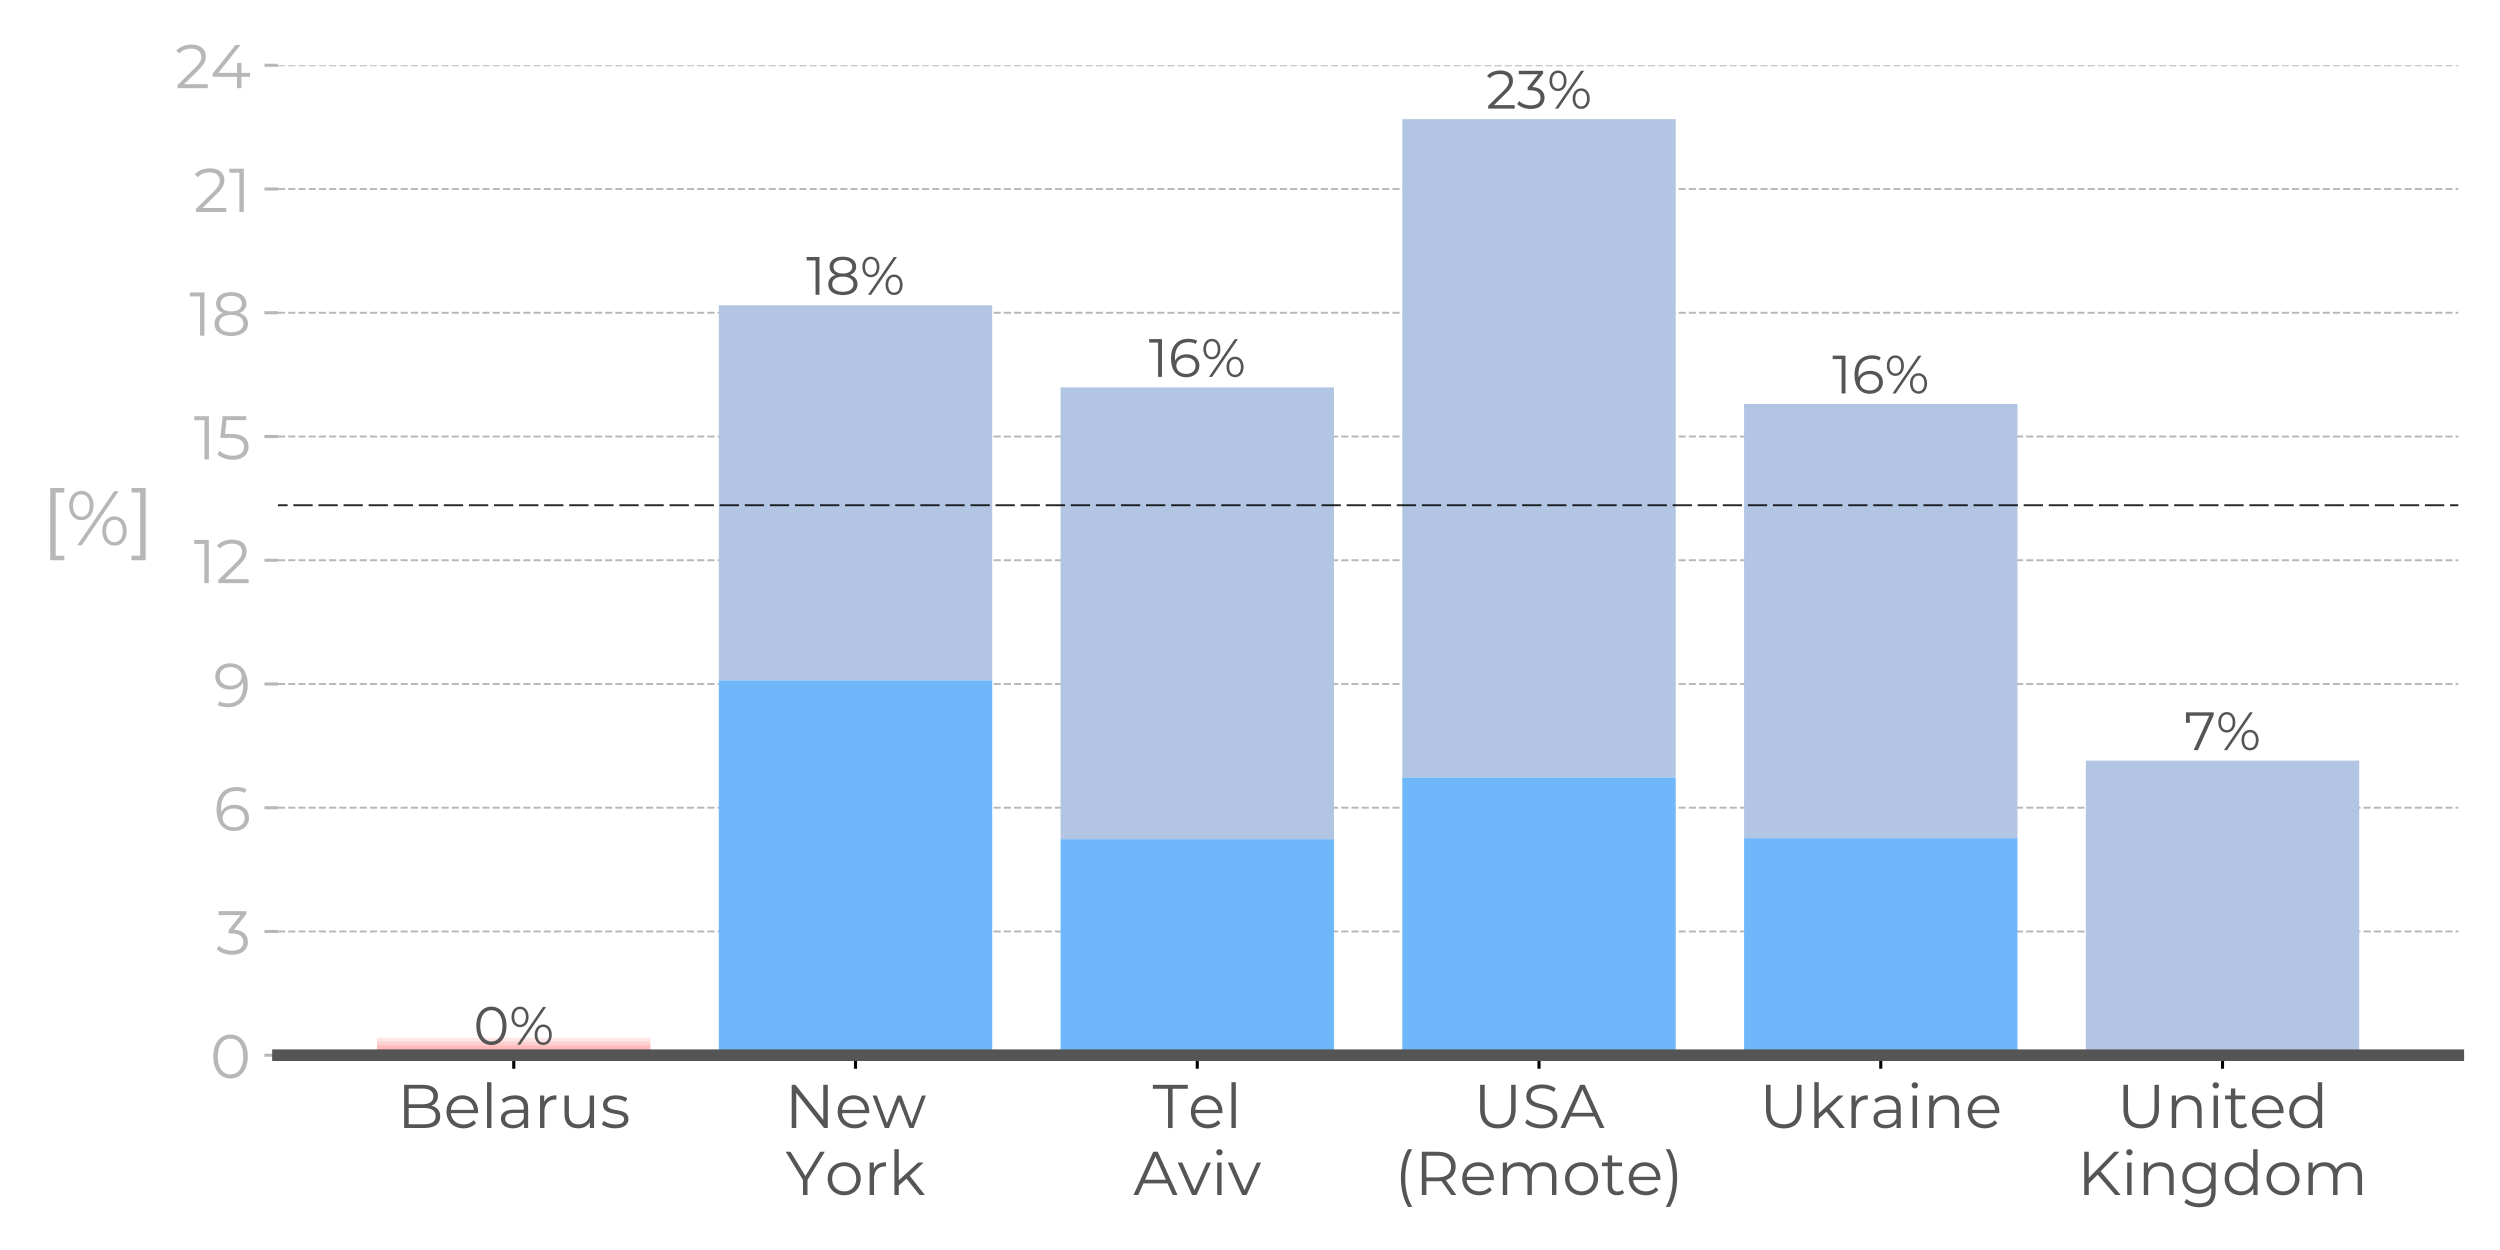
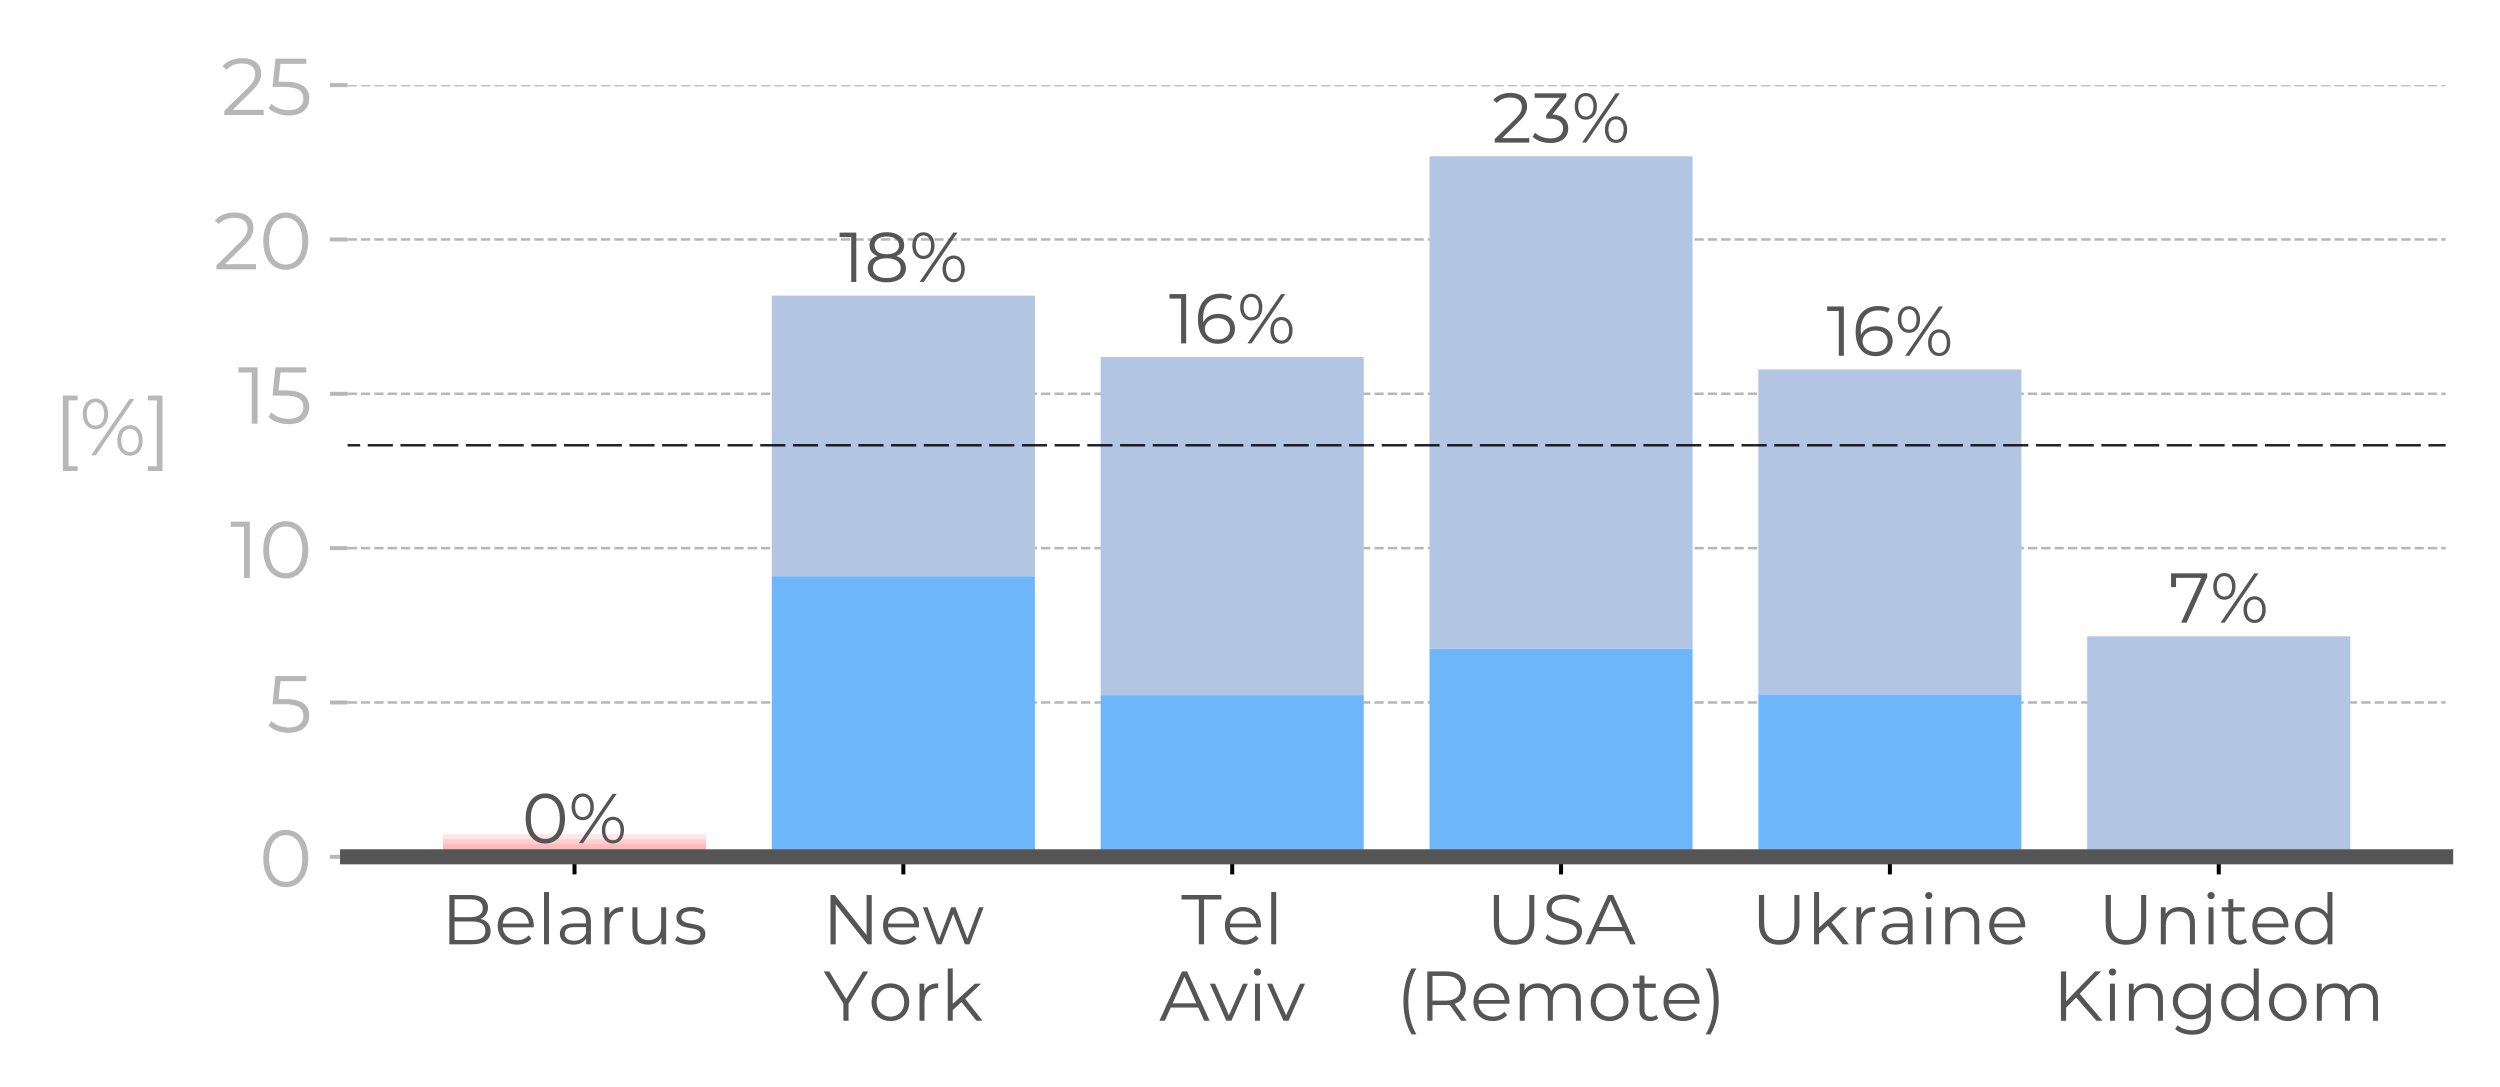
- <svg xmlns="http://www.w3.org/2000/svg" xmlns:xlink="http://www.w3.org/1999/xlink" width="648pt" height="324pt" viewBox="0 0 648 324" version="1.1">
+ <svg xmlns="http://www.w3.org/2000/svg" xmlns:xlink="http://www.w3.org/1999/xlink" width="496.8pt" height="216pt" viewBox="0 0 496.8 216" version="1.1">
  <defs>
    <style type="text/css">*{stroke-linejoin: round; stroke-linecap: butt}</style>
  </defs>
  <g id="figure_1">
    <g id="patch_1">
-       <path d="M 0 324  L 648 324  L 648 0  L 0 0  L 0 324  z " style="fill: none" />
+       <path d="M 0 216  L 496.8 216  L 496.8 0  L 0 0  L 0 216  z " style="fill: none" />
    </g>
    <g id="axes_1">
      <g id="patch_2">
-         <path d="M 72.045 273.512  L 637.2 273.512  L 637.2 16.92  L 72.045 16.92  L 72.045 273.512  z " style="fill: none" />
+         <path d="M 69.075 170.264  L 486 170.264  L 486 16.92  L 69.075 16.92  L 69.075 170.264  z " style="fill: none" />
      </g>
      <g id="matplotlib.axis_1">
        <g id="xtick_1">
          <g id="line2d_1">
            <defs>
-               <path id="m5e2064a563" d="M 0 0  L 0 3.5  " style="stroke: #000000; stroke-width: 0.8" />
+               <path id="md9dbccc694" d="M 0 0  L 0 3.5  " style="stroke: #000000; stroke-width: 0.8" />
            </defs>
            <g>
-               <use xlink:href="#m5e2064a563" x="133.167" y="273.512" style="stroke: #000000; stroke-width: 0.8" />
+               <use xlink:href="#md9dbccc694" x="114.166" y="170.264" style="stroke: #000000; stroke-width: 0.8" />
            </g>
          </g>
          <g id="text_1">
-             <g style="fill: #555555" transform="translate(102.9255 292.3845)scale(0.16 -0.16)">
+             <g style="fill: #555555" transform="translate(87.70454 187.6524)scale(0.14 -0.14)">
              <defs>
                <path id="Montserrat-Regular-42" d="M 3552 2310  C 3962 2477 4237 2816 4237 3328  C 4237 4058 3661 4480 2662 4480  L 730 4480  L 730 0  L 2790 0  C 3910 0 4474 435 4474 1197  C 4474 1805 4128 2182 3552 2310  z M 2630 4090  C 3347 4090 3763 3814 3763 3277  C 3763 2739 3347 2464 2630 2464  L 1203 2464  L 1203 4090  L 2630 4090  z M 2784 390  L 1203 390  L 1203 2074  L 2784 2074  C 3571 2074 4000 1818 4000 1235  C 4000 646 3571 390 2784 390  z " transform="scale(0.015625)" />
                <path id="Montserrat-Regular-65" d="M 3571 1683  C 3571 2694 2886 3392 1939 3392  C 992 3392 294 2682 294 1683  C 294 685 1011 -32 2061 -32  C 2592 -32 3059 160 3360 518  L 3104 813  C 2848 518 2483 371 2074 371  C 1338 371 800 838 749 1542  L 3565 1542  C 3565 1594 3571 1645 3571 1683  z M 1939 3002  C 2598 3002 3078 2541 3136 1882  L 749 1882  C 806 2541 1286 3002 1939 3002  z " transform="scale(0.015625)" />
                <path id="Montserrat-Regular-6c" d="M 634 0  L 1088 0  L 1088 4749  L 634 4749  L 634 0  z " transform="scale(0.015625)" />
                <path id="Montserrat-Regular-61" d="M 1811 3392  C 1280 3392 781 3226 442 2938  L 646 2598  C 922 2842 1331 2995 1766 2995  C 2394 2995 2720 2682 2720 2106  L 2720 1901  L 1651 1901  C 685 1901 352 1466 352 947  C 352 365 819 -32 1581 -32  C 2138 -32 2534 179 2739 525  L 2739 0  L 3174 0  L 3174 2086  C 3174 2957 2682 3392 1811 3392  z M 1651 326  C 1114 326 800 570 800 960  C 800 1306 1011 1562 1664 1562  L 2720 1562  L 2720 1011  C 2541 570 2163 326 1651 326  z " transform="scale(0.015625)" />
                <path id="Montserrat-Regular-72" d="M 1069 2707  L 1069 3366  L 634 3366  L 634 0  L 1088 0  L 1088 1715  C 1088 2509 1517 2957 2221 2957  C 2253 2957 2291 2950 2330 2950  L 2330 3392  C 1709 3392 1280 3155 1069 2707  z " transform="scale(0.015625)" />
                <path id="Montserrat-Regular-75" d="M 3213 3366  L 3213 1600  C 3213 832 2771 378 2067 378  C 1427 378 1056 742 1056 1459  L 1056 3366  L 602 3366  L 602 1414  C 602 448 1165 -32 2022 -32  C 2560 -32 2995 205 3232 614  L 3232 0  L 3667 0  L 3667 3366  L 3213 3366  z " transform="scale(0.015625)" />
                <path id="Montserrat-Regular-73" d="M 1536 -32  C 2413 -32 2925 346 2925 928  C 2925 2221 742 1536 742 2445  C 742 2765 1011 3002 1619 3002  C 1965 3002 2317 2918 2611 2714  L 2810 3078  C 2528 3270 2054 3392 1619 3392  C 762 3392 288 2982 288 2432  C 288 1101 2470 1792 2470 915  C 2470 582 2208 365 1568 365  C 1094 365 640 531 371 742  L 166 384  C 442 147 979 -32 1536 -32  z " transform="scale(0.015625)" />
              </defs>
              <use xlink:href="#Montserrat-Regular-42" />
              <use xlink:href="#Montserrat-Regular-65" x="75.4" />
              <use xlink:href="#Montserrat-Regular-6c" x="135.8" />
              <use xlink:href="#Montserrat-Regular-61" x="162.7" />
              <use xlink:href="#Montserrat-Regular-72" x="221.7" />
              <use xlink:href="#Montserrat-Regular-75" x="261.8" />
              <use xlink:href="#Montserrat-Regular-73" x="329.1" />
            </g>
          </g>
        </g>
        <g id="xtick_2">
          <g id="line2d_2">
            <g>
-               <use xlink:href="#m5e2064a563" x="221.749" y="273.512" style="stroke: #000000; stroke-width: 0.8" />
+               <use xlink:href="#md9dbccc694" x="179.514" y="170.264" style="stroke: #000000; stroke-width: 0.8" />
            </g>
          </g>
          <g id="text_2">
-             <g style="fill: #555555" transform="translate(203.3803 292.3845)scale(0.16 -0.16)">
+             <g style="fill: #555555" transform="translate(163.4417 187.6524)scale(0.14 -0.14)">
              <defs>
                <path id="Montserrat-Regular-4e" d="M 4006 4480  L 4006 845  L 1120 4480  L 730 4480  L 730 0  L 1203 0  L 1203 3635  L 4083 0  L 4474 0  L 4474 4480  L 4006 4480  z " transform="scale(0.015625)" />
                <path id="Montserrat-Regular-77" d="M 5158 3366  L 4090 506  L 3014 3366  L 2624 3366  L 1542 506  L 486 3366  L 51 3366  L 1318 0  L 1747 0  L 2810 2758  L 3872 0  L 4301 0  L 5574 3366  L 5158 3366  z " transform="scale(0.015625)" />
              </defs>
              <use xlink:href="#Montserrat-Regular-4e" />
              <use xlink:href="#Montserrat-Regular-65" x="81.3" />
              <use xlink:href="#Montserrat-Regular-77" x="141.7" />
            </g>
-             <g style="fill: #555555" transform="translate(203.6378 309.7365)scale(0.16 -0.16)">
+             <g style="fill: #555555" transform="translate(163.667 202.8354)scale(0.14 -0.14)">
              <defs>
                <path id="Montserrat-Regular-59" d="M 4058 4480  L 3584 4480  L 2048 1965  L 512 4480  L 6 4480  L 1798 1549  L 1798 0  L 2266 0  L 2266 1549  L 4058 4480  z " transform="scale(0.015625)" />
                <path id="Montserrat-Regular-6f" d="M 2010 -32  C 2995 -32 3718 685 3718 1683  C 3718 2682 2995 3392 2010 3392  C 1024 3392 294 2682 294 1683  C 294 685 1024 -32 2010 -32  z M 2010 371  C 1293 371 755 896 755 1683  C 755 2470 1293 2995 2010 2995  C 2726 2995 3258 2470 3258 1683  C 3258 896 2726 371 2010 371  z " transform="scale(0.015625)" />
                <path id="Montserrat-Regular-6b" d="M 3238 0  L 3795 0  L 2221 1990  L 3661 3366  L 3098 3366  L 1088 1530  L 1088 4749  L 634 4749  L 634 0  L 1088 0  L 1088 960  L 1882 1690  L 3238 0  z " transform="scale(0.015625)" />
              </defs>
              <use xlink:href="#Montserrat-Regular-59" />
              <use xlink:href="#Montserrat-Regular-6f" x="63.5" />
              <use xlink:href="#Montserrat-Regular-72" x="126.2" />
              <use xlink:href="#Montserrat-Regular-6b" x="166.3" />
            </g>
          </g>
        </g>
        <g id="xtick_3">
          <g id="line2d_3">
            <g>
-               <use xlink:href="#m5e2064a563" x="310.331" y="273.512" style="stroke: #000000; stroke-width: 0.8" />
+               <use xlink:href="#md9dbccc694" x="244.863" y="170.264" style="stroke: #000000; stroke-width: 0.8" />
            </g>
          </g>
          <g id="text_3">
-             <g style="fill: #555555" transform="translate(298.7539 292.3845)scale(0.16 -0.16)">
+             <g style="fill: #555555" transform="translate(234.7328 187.6524)scale(0.14 -0.14)">
              <defs>
                <path id="Montserrat-Regular-54" d="M 1600 0  L 2074 0  L 2074 4070  L 3648 4070  L 3648 4480  L 26 4480  L 26 4070  L 1600 4070  L 1600 0  z " transform="scale(0.015625)" />
              </defs>
              <use xlink:href="#Montserrat-Regular-54" />
              <use xlink:href="#Montserrat-Regular-65" x="57.4" />
              <use xlink:href="#Montserrat-Regular-6c" x="117.8" />
            </g>
-             <g style="fill: #555555" transform="translate(293.7701 309.7365)scale(0.16 -0.16)">
+             <g style="fill: #555555" transform="translate(230.372 202.8354)scale(0.14 -0.14)">
              <defs>
                <path id="Montserrat-Regular-41" d="M 4077 0  L 4576 0  L 2528 4480  L 2061 4480  L 13 0  L 506 0  L 1043 1197  L 3539 1197  L 4077 0  z M 1216 1581  L 2291 3987  L 3366 1581  L 1216 1581  z " transform="scale(0.015625)" />
                <path id="Montserrat-Regular-76" d="M 3014 3366  L 1741 499  L 480 3366  L 6 3366  L 1498 0  L 1965 0  L 3462 3366  L 3014 3366  z " transform="scale(0.015625)" />
                <path id="Montserrat-Regular-69" d="M 864 4102  C 1056 4102 1197 4250 1197 4435  C 1197 4608 1050 4749 864 4749  C 678 4749 531 4602 531 4429  C 531 4250 678 4102 864 4102  z M 634 0  L 1088 0  L 1088 3366  L 634 3366  L 634 0  z " transform="scale(0.015625)" />
              </defs>
              <use xlink:href="#Montserrat-Regular-41" />
              <use xlink:href="#Montserrat-Regular-76" x="71.7" />
              <use xlink:href="#Montserrat-Regular-69" x="125.9" />
              <use xlink:href="#Montserrat-Regular-76" x="152.8" />
            </g>
          </g>
        </g>
        <g id="xtick_4">
          <g id="line2d_4">
            <g>
-               <use xlink:href="#m5e2064a563" x="398.914" y="273.512" style="stroke: #000000; stroke-width: 0.8" />
+               <use xlink:href="#md9dbccc694" x="310.212" y="170.264" style="stroke: #000000; stroke-width: 0.8" />
            </g>
          </g>
          <g id="text_4">
-             <g style="fill: #555555" transform="translate(381.9211 292.3845)scale(0.16 -0.16)">
+             <g style="fill: #555555" transform="translate(295.3434 187.6524)scale(0.14 -0.14)">
              <defs>
                <path id="Montserrat-Regular-55" d="M 2534 -38  C 3680 -38 4371 627 4371 1914  L 4371 4480  L 3910 4480  L 3910 1933  C 3910 870 3411 384 2534 384  C 1664 384 1165 870 1165 1933  L 1165 4480  L 691 4480  L 691 1914  C 691 627 1389 -38 2534 -38  z " transform="scale(0.015625)" />
                <path id="Montserrat-Regular-53" d="M 1965 -38  C 3110 -38 3635 525 3635 1184  C 3635 2816 877 2074 877 3302  C 877 3750 1242 4115 2061 4115  C 2458 4115 2906 3994 3290 3744  L 3450 4122  C 3091 4371 2566 4518 2061 4518  C 922 4518 410 3949 410 3290  C 410 1632 3168 2387 3168 1158  C 3168 717 2803 365 1965 365  C 1376 365 806 595 486 909  L 301 544  C 634 198 1293 -38 1965 -38  z " transform="scale(0.015625)" />
              </defs>
              <use xlink:href="#Montserrat-Regular-55" />
              <use xlink:href="#Montserrat-Regular-53" x="79.2" />
              <use xlink:href="#Montserrat-Regular-41" x="140.7" />
            </g>
-             <g style="fill: #555555" transform="translate(361.4486 309.7365)scale(0.16 -0.16)">
+             <g style="fill: #555555" transform="translate(277.43 202.8354)scale(0.14 -0.14)">
              <defs>
                <path id="Montserrat-Regular-28" d="M 1408 -1242  L 1843 -1242  C 1338 -365 1114 614 1114 1754  C 1114 2893 1338 3872 1843 4749  L 1408 4749  C 934 3987 666 2931 666 1754  C 666 576 934 -467 1408 -1242  z " transform="scale(0.015625)" />
                <path id="Montserrat-Regular-52" d="M 4307 0  L 3213 1536  C 3866 1747 4237 2240 4237 2944  C 4237 3904 3546 4480 2406 4480  L 730 4480  L 730 0  L 1203 0  L 1203 1421  L 2406 1421  C 2534 1421 2650 1427 2765 1440  L 3789 0  L 4307 0  z M 2394 1824  L 1203 1824  L 1203 4070  L 2394 4070  C 3290 4070 3763 3661 3763 2944  C 3763 2240 3290 1824 2394 1824  z " transform="scale(0.015625)" />
                <path id="Montserrat-Regular-6d" d="M 4832 3392  C 4224 3392 3744 3117 3501 2682  C 3296 3155 2861 3392 2304 3392  C 1741 3392 1306 3155 1069 2752  L 1069 3366  L 634 3366  L 634 0  L 1088 0  L 1088 1766  C 1088 2534 1530 2982 2214 2982  C 2829 2982 3187 2618 3187 1907  L 3187 0  L 3642 0  L 3642 1766  C 3642 2534 4077 2982 4768 2982  C 5376 2982 5734 2618 5734 1907  L 5734 0  L 6189 0  L 6189 1952  C 6189 2918 5651 3392 4832 3392  z " transform="scale(0.015625)" />
                <path id="Montserrat-Regular-74" d="M 2246 531  C 2118 416 1933 358 1747 358  C 1370 358 1165 576 1165 973  L 1165 2982  L 2189 2982  L 2189 3366  L 1165 3366  L 1165 4102  L 710 4102  L 710 3366  L 109 3366  L 109 2982  L 710 2982  L 710 947  C 710 326 1062 -32 1696 -32  C 1958 -32 2227 45 2406 205  L 2246 531  z " transform="scale(0.015625)" />
                <path id="Montserrat-Regular-29" d="M 691 -1242  C 1171 -467 1440 576 1440 1754  C 1440 2931 1171 3987 691 4749  L 256 4749  C 768 3872 992 2893 992 1754  C 992 614 768 -365 256 -1242  L 691 -1242  z " transform="scale(0.015625)" />
              </defs>
              <use xlink:href="#Montserrat-Regular-28" />
              <use xlink:href="#Montserrat-Regular-52" x="32.9" />
              <use xlink:href="#Montserrat-Regular-65" x="105.2" />
              <use xlink:href="#Montserrat-Regular-6d" x="165.6" />
              <use xlink:href="#Montserrat-Regular-6f" x="271.7" />
              <use xlink:href="#Montserrat-Regular-74" x="334.4" />
              <use xlink:href="#Montserrat-Regular-65" x="375" />
              <use xlink:href="#Montserrat-Regular-29" x="435.4" />
            </g>
          </g>
        </g>
        <g id="xtick_5">
          <g id="line2d_5">
            <g>
-               <use xlink:href="#m5e2064a563" x="487.496" y="273.512" style="stroke: #000000; stroke-width: 0.8" />
+               <use xlink:href="#md9dbccc694" x="375.561" y="170.264" style="stroke: #000000; stroke-width: 0.8" />
            </g>
          </g>
          <g id="text_5">
-             <g style="fill: #555555" transform="translate(456.0234 292.3845)scale(0.16 -0.16)">
+             <g style="fill: #555555" transform="translate(348.0222 187.6524)scale(0.14 -0.14)">
              <defs>
                <path id="Montserrat-Regular-6e" d="M 2349 3392  C 1766 3392 1312 3155 1069 2746  L 1069 3366  L 634 3366  L 634 0  L 1088 0  L 1088 1766  C 1088 2534 1542 2982 2266 2982  C 2906 2982 3277 2618 3277 1907  L 3277 0  L 3731 0  L 3731 1952  C 3731 2918 3168 3392 2349 3392  z " transform="scale(0.015625)" />
              </defs>
              <use xlink:href="#Montserrat-Regular-55" />
              <use xlink:href="#Montserrat-Regular-6b" x="79.2" />
              <use xlink:href="#Montserrat-Regular-72" x="139.3" />
              <use xlink:href="#Montserrat-Regular-61" x="179.4" />
              <use xlink:href="#Montserrat-Regular-69" x="238.4" />
              <use xlink:href="#Montserrat-Regular-6e" x="265.3" />
              <use xlink:href="#Montserrat-Regular-65" x="333" />
            </g>
          </g>
        </g>
        <g id="xtick_6">
          <g id="line2d_6">
            <g>
-               <use xlink:href="#m5e2064a563" x="576.078" y="273.512" style="stroke: #000000; stroke-width: 0.8" />
+               <use xlink:href="#md9dbccc694" x="440.909" y="170.264" style="stroke: #000000; stroke-width: 0.8" />
            </g>
          </g>
          <g id="text_6">
-             <g style="fill: #555555" transform="translate(548.6695 292.3845)scale(0.16 -0.16)">
+             <g style="fill: #555555" transform="translate(416.9267 187.6524)scale(0.14 -0.14)">
              <defs>
                <path id="Montserrat-Regular-64" d="M 3251 4749  L 3251 2726  C 2970 3162 2509 3392 1971 3392  C 1011 3392 294 2701 294 1683  C 294 666 1011 -32 1971 -32  C 2528 -32 2995 211 3270 666  L 3270 0  L 3706 0  L 3706 4749  L 3251 4749  z M 2010 371  C 1293 371 755 896 755 1683  C 755 2470 1293 2995 2010 2995  C 2720 2995 3258 2470 3258 1683  C 3258 896 2720 371 2010 371  z " transform="scale(0.015625)" />
              </defs>
              <use xlink:href="#Montserrat-Regular-55" />
              <use xlink:href="#Montserrat-Regular-6e" x="79.2" />
              <use xlink:href="#Montserrat-Regular-69" x="146.9" />
              <use xlink:href="#Montserrat-Regular-74" x="173.8" />
              <use xlink:href="#Montserrat-Regular-65" x="214.4" />
              <use xlink:href="#Montserrat-Regular-64" x="274.8" />
            </g>
-             <g style="fill: #555555" transform="translate(538.407 309.7365)scale(0.16 -0.16)">
+             <g style="fill: #555555" transform="translate(407.947 202.8354)scale(0.14 -0.14)">
              <defs>
                <path id="Montserrat-Regular-4b" d="M 3949 0  L 4512 0  L 2438 2451  L 4378 4480  L 3834 4480  L 1203 1773  L 1203 4480  L 730 4480  L 730 0  L 1203 0  L 1203 1178  L 2118 2106  L 3949 0  z " transform="scale(0.015625)" />
                <path id="Montserrat-Regular-67" d="M 3315 3366  L 3315 2720  C 3034 3162 2547 3392 1984 3392  C 1024 3392 294 2733 294 1766  C 294 800 1024 128 1984 128  C 2534 128 3014 352 3296 781  L 3296 352  C 3296 -480 2906 -870 2054 -870  C 1536 -870 1050 -698 730 -410  L 499 -755  C 851 -1088 1453 -1274 2067 -1274  C 3181 -1274 3750 -749 3750 410  L 3750 3366  L 3315 3366  z M 2029 531  C 1286 531 755 1037 755 1766  C 755 2496 1286 2995 2029 2995  C 2771 2995 3309 2496 3309 1766  C 3309 1037 2771 531 2029 531  z " transform="scale(0.015625)" />
              </defs>
              <use xlink:href="#Montserrat-Regular-4b" />
              <use xlink:href="#Montserrat-Regular-69" x="71.1" />
              <use xlink:href="#Montserrat-Regular-6e" x="98" />
              <use xlink:href="#Montserrat-Regular-67" x="165.7" />
              <use xlink:href="#Montserrat-Regular-64" x="234.3" />
              <use xlink:href="#Montserrat-Regular-6f" x="302.1" />
              <use xlink:href="#Montserrat-Regular-6d" x="364.8" />
            </g>
          </g>
        </g>
      </g>
      <g id="matplotlib.axis_2">
        <g id="ytick_1">
          <g id="line2d_7">
-             <path d="M 72.045 273.512  L 637.2 273.512  " clip-path="url(#pfeb84c67f5)" style="fill: none; stroke-dasharray: 1.85,0.8; stroke-dashoffset: 0; stroke: #b7b7b7; stroke-width: 0.5" />
+             <path d="M 69.075 170.264  L 486 170.264  " clip-path="url(#p0704a22888)" style="fill: none; stroke-dasharray: 1.85,0.8; stroke-dashoffset: 0; stroke: #b7b7b7; stroke-width: 0.5" />
          </g>
          <g id="line2d_8">
            <defs>
-               <path id="m03d2b6bbf5" d="M 0 0  L -3.5 0  " style="stroke: #b7b7b7; stroke-width: 0.8" />
+               <path id="mdcf881e25a" d="M 0 0  L -3.5 0  " style="stroke: #b7b7b7; stroke-width: 0.8" />
            </defs>
            <g>
-               <use xlink:href="#m03d2b6bbf5" x="72.045" y="273.512" style="fill: #b7b7b7; stroke: #b7b7b7; stroke-width: 0.8" />
+               <use xlink:href="#mdcf881e25a" x="69.075" y="170.264" style="fill: #b7b7b7; stroke: #b7b7b7; stroke-width: 0.8" />
            </g>
          </g>
          <g id="text_7">
-             <g style="fill: #b7b7b7" transform="translate(54.4525 279.4482)scale(0.16 -0.16)">
+             <g style="fill: #b7b7b7" transform="translate(51.4825 176.2003)scale(0.16 -0.16)">
              <defs>
                <path id="Montserrat-Regular-30" d="M 2118 -38  C 3155 -38 3910 813 3910 2240  C 3910 3667 3155 4518 2118 4518  C 1082 4518 333 3667 333 2240  C 333 813 1082 -38 2118 -38  z M 2118 384  C 1338 384 800 1043 800 2240  C 800 3437 1338 4096 2118 4096  C 2899 4096 3437 3437 3437 2240  C 3437 1043 2899 384 2118 384  z " transform="scale(0.015625)" />
              </defs>
              <use xlink:href="#Montserrat-Regular-30" />
            </g>
          </g>
        </g>
        <g id="ytick_2">
          <g id="line2d_9">
-             <path d="M 72.045 241.438  L 637.2 241.438  " clip-path="url(#pfeb84c67f5)" style="fill: none; stroke-dasharray: 1.85,0.8; stroke-dashoffset: 0; stroke: #b7b7b7; stroke-width: 0.5" />
+             <path d="M 69.075 139.595  L 486 139.595  " clip-path="url(#p0704a22888)" style="fill: none; stroke-dasharray: 1.85,0.8; stroke-dashoffset: 0; stroke: #b7b7b7; stroke-width: 0.5" />
          </g>
          <g id="line2d_10">
            <g>
-               <use xlink:href="#m03d2b6bbf5" x="72.045" y="241.438" style="fill: #b7b7b7; stroke: #b7b7b7; stroke-width: 0.8" />
+               <use xlink:href="#mdcf881e25a" x="69.075" y="139.595" style="fill: #b7b7b7; stroke: #b7b7b7; stroke-width: 0.8" />
            </g>
          </g>
          <g id="text_8">
-             <g style="fill: #b7b7b7" transform="translate(56.02 247.3742)scale(0.16 -0.16)">
-               <defs>
-                 <path id="Montserrat-Regular-33" d="M 1856 2560  L 3123 4154  L 3123 4480  L 243 4480  L 243 4070  L 2534 4070  L 1293 2515  L 1293 2176  L 1613 2176  C 2445 2176 2822 1824 2822 1286  C 2822 730 2413 384 1670 384  C 1088 384 570 602 282 902  L 58 538  C 403 186 1024 -38 1670 -38  C 2752 -38 3296 538 3296 1286  C 3296 2003 2816 2509 1856 2560  z " transform="scale(0.015625)" />
-               </defs>
-               <use xlink:href="#Montserrat-Regular-33" />
+             <g style="fill: #b7b7b7" transform="translate(53.02 145.5315)scale(0.16 -0.16)">
+               <defs>
+                 <path id="Montserrat-Regular-35" d="M 1510 2643  L 934 2643  L 1088 4070  L 3136 4070  L 3136 4480  L 685 4480  L 454 2234  L 1408 2234  C 2547 2234 2906 1875 2906 1299  C 2906 755 2502 384 1741 384  C 1165 384 653 602 365 902  L 141 538  C 486 186 1101 -38 1747 -38  C 2842 -38 3373 557 3373 1318  C 3373 2112 2861 2643 1510 2643  z " transform="scale(0.015625)" />
+               </defs>
+               <use xlink:href="#Montserrat-Regular-35" />
            </g>
          </g>
        </g>
        <g id="ytick_3">
          <g id="line2d_11">
-             <path d="M 72.045 209.364  L 637.2 209.364  " clip-path="url(#pfeb84c67f5)" style="fill: none; stroke-dasharray: 1.85,0.8; stroke-dashoffset: 0; stroke: #b7b7b7; stroke-width: 0.5" />
+             <path d="M 69.075 108.926  L 486 108.926  " clip-path="url(#p0704a22888)" style="fill: none; stroke-dasharray: 1.85,0.8; stroke-dashoffset: 0; stroke: #b7b7b7; stroke-width: 0.5" />
          </g>
          <g id="line2d_12">
            <g>
-               <use xlink:href="#m03d2b6bbf5" x="72.045" y="209.364" style="fill: #b7b7b7; stroke: #b7b7b7; stroke-width: 0.8" />
+               <use xlink:href="#mdcf881e25a" x="69.075" y="108.926" style="fill: #b7b7b7; stroke: #b7b7b7; stroke-width: 0.8" />
            </g>
          </g>
          <g id="text_9">
-             <g style="fill: #b7b7b7" transform="translate(55.3 215.3003)scale(0.16 -0.16)">
-               <defs>
-                 <path id="Montserrat-Regular-36" d="M 2189 2682  C 1568 2682 1043 2406 819 1914  C 806 2048 800 2176 800 2278  C 800 3494 1421 4115 2387 4115  C 2720 4115 3027 4058 3258 3904  L 3443 4275  C 3162 4448 2784 4518 2381 4518  C 1165 4518 333 3725 333 2202  C 333 787 979 -38 2170 -38  C 3040 -38 3699 499 3699 1338  C 3699 2157 3078 2682 2189 2682  z M 2150 352  C 1376 352 966 819 966 1312  C 966 1869 1434 2291 2118 2291  C 2810 2291 3245 1914 3245 1325  C 3245 730 2797 352 2150 352  z " transform="scale(0.015625)" />
-               </defs>
-               <use xlink:href="#Montserrat-Regular-36" />
+             <g style="fill: #b7b7b7" transform="translate(45.7075 114.8627)scale(0.16 -0.16)">
+               <defs>
+                 <path id="Montserrat-Regular-31" d="M 58 4480  L 58 4070  L 1114 4070  L 1114 0  L 1574 0  L 1574 4480  L 58 4480  z " transform="scale(0.015625)" />
+               </defs>
+               <use xlink:href="#Montserrat-Regular-31" />
+               <use xlink:href="#Montserrat-Regular-30" x="36.1" />
            </g>
          </g>
        </g>
        <g id="ytick_4">
          <g id="line2d_13">
-             <path d="M 72.045 177.29  L 637.2 177.29  " clip-path="url(#pfeb84c67f5)" style="fill: none; stroke-dasharray: 1.85,0.8; stroke-dashoffset: 0; stroke: #b7b7b7; stroke-width: 0.5" />
+             <path d="M 69.075 78.258  L 486 78.258  " clip-path="url(#p0704a22888)" style="fill: none; stroke-dasharray: 1.85,0.8; stroke-dashoffset: 0; stroke: #b7b7b7; stroke-width: 0.5" />
          </g>
          <g id="line2d_14">
            <g>
-               <use xlink:href="#m03d2b6bbf5" x="72.045" y="177.29" style="fill: #b7b7b7; stroke: #b7b7b7; stroke-width: 0.8" />
+               <use xlink:href="#mdcf881e25a" x="69.075" y="78.258" style="fill: #b7b7b7; stroke: #b7b7b7; stroke-width: 0.8" />
            </g>
          </g>
          <g id="text_10">
-             <g style="fill: #b7b7b7" transform="translate(55.3 183.2262)scale(0.16 -0.16)">
-               <defs>
-                 <path id="Montserrat-Regular-39" d="M 1728 4518  C 858 4518 198 3981 198 3142  C 198 2323 819 1798 1709 1798  C 2330 1798 2854 2074 3078 2566  C 3091 2432 3098 2304 3098 2202  C 3098 986 2477 365 1510 365  C 1178 365 870 422 640 576  L 454 205  C 736 32 1114 -38 1517 -38  C 2733 -38 3565 755 3565 2278  C 3565 3693 2918 4518 1728 4518  z M 1779 2189  C 1088 2189 653 2566 653 3155  C 653 3750 1101 4128 1747 4128  C 2522 4128 2931 3661 2931 3168  C 2931 2611 2464 2189 1779 2189  z " transform="scale(0.015625)" />
-               </defs>
-               <use xlink:href="#Montserrat-Regular-39" />
+             <g style="fill: #b7b7b7" transform="translate(47.245 84.19385)scale(0.16 -0.16)">
+               <use xlink:href="#Montserrat-Regular-31" />
+               <use xlink:href="#Montserrat-Regular-35" x="36.1" />
            </g>
          </g>
        </g>
        <g id="ytick_5">
          <g id="line2d_15">
-             <path d="M 72.045 145.216  L 637.2 145.216  " clip-path="url(#pfeb84c67f5)" style="fill: none; stroke-dasharray: 1.85,0.8; stroke-dashoffset: 0; stroke: #b7b7b7; stroke-width: 0.5" />
+             <path d="M 69.075 47.589  L 486 47.589  " clip-path="url(#p0704a22888)" style="fill: none; stroke-dasharray: 1.85,0.8; stroke-dashoffset: 0; stroke: #b7b7b7; stroke-width: 0.5" />
          </g>
          <g id="line2d_16">
            <g>
-               <use xlink:href="#m03d2b6bbf5" x="72.045" y="145.216" style="fill: #b7b7b7; stroke: #b7b7b7; stroke-width: 0.8" />
+               <use xlink:href="#mdcf881e25a" x="69.075" y="47.589" style="fill: #b7b7b7; stroke: #b7b7b7; stroke-width: 0.8" />
            </g>
          </g>
          <g id="text_11">
-             <g style="fill: #b7b7b7" transform="translate(50.1825 151.1523)scale(0.16 -0.16)">
-               <defs>
-                 <path id="Montserrat-Regular-31" d="M 58 4480  L 58 4070  L 1114 4070  L 1114 0  L 1574 0  L 1574 4480  L 58 4480  z " transform="scale(0.015625)" />
+             <g style="fill: #b7b7b7" transform="translate(42.395 53.52505)scale(0.16 -0.16)">
+               <defs>
                <path id="Montserrat-Regular-32" d="M 928 410  L 2451 1907  C 3053 2496 3187 2880 3187 3309  C 3187 4058 2611 4518 1702 4518  C 1018 4518 461 4288 115 3878  L 442 3597  C 736 3936 1139 4096 1664 4096  C 2349 4096 2714 3776 2714 3258  C 2714 2950 2618 2650 2112 2150  L 250 326  L 250 0  L 3392 0  L 3392 410  L 928 410  z " transform="scale(0.015625)" />
              </defs>
-               <use xlink:href="#Montserrat-Regular-31" />
-               <use xlink:href="#Montserrat-Regular-32" x="36.1" />
+               <use xlink:href="#Montserrat-Regular-32" />
+               <use xlink:href="#Montserrat-Regular-30" x="56.8" />
            </g>
          </g>
        </g>
        <g id="ytick_6">
          <g id="line2d_17">
-             <path d="M 72.045 113.142  L 637.2 113.142  " clip-path="url(#pfeb84c67f5)" style="fill: none; stroke-dasharray: 1.85,0.8; stroke-dashoffset: 0; stroke: #b7b7b7; stroke-width: 0.5" />
+             <path d="M 69.075 16.92  L 486 16.92  " clip-path="url(#p0704a22888)" style="fill: none; stroke-dasharray: 1.85,0.8; stroke-dashoffset: 0; stroke: #b7b7b7; stroke-width: 0.5" />
          </g>
          <g id="line2d_18">
            <g>
-               <use xlink:href="#m03d2b6bbf5" x="72.045" y="113.142" style="fill: #b7b7b7; stroke: #b7b7b7; stroke-width: 0.8" />
+               <use xlink:href="#mdcf881e25a" x="69.075" y="16.92" style="fill: #b7b7b7; stroke: #b7b7b7; stroke-width: 0.8" />
            </g>
          </g>
          <g id="text_12">
-             <g style="fill: #b7b7b7" transform="translate(50.215 119.0782)scale(0.16 -0.16)">
-               <defs>
-                 <path id="Montserrat-Regular-35" d="M 1510 2643  L 934 2643  L 1088 4070  L 3136 4070  L 3136 4480  L 685 4480  L 454 2234  L 1408 2234  C 2547 2234 2906 1875 2906 1299  C 2906 755 2502 384 1741 384  C 1165 384 653 602 365 902  L 141 538  C 486 186 1101 -38 1747 -38  C 2842 -38 3373 557 3373 1318  C 3373 2112 2861 2643 1510 2643  z " transform="scale(0.015625)" />
-               </defs>
-               <use xlink:href="#Montserrat-Regular-31" />
-               <use xlink:href="#Montserrat-Regular-35" x="36.1" />
-             </g>
-           </g>
-         </g>
-         <g id="ytick_7">
-           <g id="line2d_19">
-             <path d="M 72.045 81.068  L 637.2 81.068  " clip-path="url(#pfeb84c67f5)" style="fill: none; stroke-dasharray: 1.85,0.8; stroke-dashoffset: 0; stroke: #b7b7b7; stroke-width: 0.5" />
-           </g>
-           <g id="line2d_20">
-             <g>
-               <use xlink:href="#m03d2b6bbf5" x="72.045" y="81.068" style="fill: #b7b7b7; stroke: #b7b7b7; stroke-width: 0.8" />
-             </g>
-           </g>
-           <g id="text_13">
-             <g style="fill: #b7b7b7" transform="translate(49.0625 87.00425)scale(0.16 -0.16)">
-               <defs>
-                 <path id="Montserrat-Regular-38" d="M 2899 2349  C 3360 2528 3616 2867 3616 3334  C 3616 4064 2982 4518 2035 4518  C 1088 4518 467 4064 467 3334  C 467 2867 717 2528 1171 2349  C 614 2163 307 1786 307 1248  C 307 454 960 -38 2035 -38  C 3104 -38 3776 454 3776 1248  C 3776 1779 3462 2163 2899 2349  z M 928 3322  C 928 3821 1357 4128 2035 4128  C 2707 4128 3149 3821 3149 3315  C 3149 2829 2733 2515 2035 2515  C 1338 2515 928 2829 928 3322  z M 2035 352  C 1242 352 774 698 774 1254  C 774 1805 1242 2150 2035 2150  C 2829 2150 3302 1805 3302 1254  C 3302 698 2829 352 2035 352  z " transform="scale(0.015625)" />
-               </defs>
-               <use xlink:href="#Montserrat-Regular-31" />
-               <use xlink:href="#Montserrat-Regular-38" x="36.1" />
-             </g>
-           </g>
-         </g>
-         <g id="ytick_8">
-           <g id="line2d_21">
-             <path d="M 72.045 48.994  L 637.2 48.994  " clip-path="url(#pfeb84c67f5)" style="fill: none; stroke-dasharray: 1.85,0.8; stroke-dashoffset: 0; stroke: #b7b7b7; stroke-width: 0.5" />
-           </g>
-           <g id="line2d_22">
-             <g>
-               <use xlink:href="#m03d2b6bbf5" x="72.045" y="48.994" style="fill: #b7b7b7; stroke: #b7b7b7; stroke-width: 0.8" />
-             </g>
-           </g>
-           <g id="text_14">
-             <g style="fill: #b7b7b7" transform="translate(50.1825 54.93025)scale(0.16 -0.16)">
+             <g style="fill: #b7b7b7" transform="translate(43.9325 22.85625)scale(0.16 -0.16)">
              <use xlink:href="#Montserrat-Regular-32" />
-               <use xlink:href="#Montserrat-Regular-31" x="56.8" />
-             </g>
-           </g>
-         </g>
-         <g id="ytick_9">
-           <g id="line2d_23">
-             <path d="M 72.045 16.92  L 637.2 16.92  " clip-path="url(#pfeb84c67f5)" style="fill: none; stroke-dasharray: 1.85,0.8; stroke-dashoffset: 0; stroke: #b7b7b7; stroke-width: 0.5" />
-           </g>
-           <g id="line2d_24">
-             <g>
-               <use xlink:href="#m03d2b6bbf5" x="72.045" y="16.92" style="fill: #b7b7b7; stroke: #b7b7b7; stroke-width: 0.8" />
-             </g>
-           </g>
-           <g id="text_15">
-             <g style="fill: #b7b7b7" transform="translate(45.3825 22.85625)scale(0.16 -0.16)">
-               <defs>
-                 <path id="Montserrat-Regular-34" d="M 4141 1587  L 3245 1587  L 3245 2624  L 2797 2624  L 2797 1587  L 851 1587  L 3142 4480  L 2630 4480  L 256 1510  L 256 1178  L 2784 1178  L 2784 0  L 3245 0  L 3245 1178  L 4141 1178  L 4141 1587  z " transform="scale(0.015625)" />
-               </defs>
-               <use xlink:href="#Montserrat-Regular-32" />
-               <use xlink:href="#Montserrat-Regular-34" x="56.8" />
-             </g>
-           </g>
-         </g>
-         <g id="text_16">
-           <g style="fill: #b7b7b7" transform="translate(10.7325 141.3348)scale(0.2 -0.2)">
+               <use xlink:href="#Montserrat-Regular-35" x="56.8" />
+             </g>
+           </g>
+         </g>
+         <g id="text_13">
+           <g style="fill: #b7b7b7" transform="translate(10.675 90.487)scale(0.16 -0.16)">
            <defs>
              <path id="Montserrat-Regular-5b" d="M 730 -1242  L 1901 -1242  L 1901 -864  L 1184 -864  L 1184 4371  L 1901 4371  L 1901 4749  L 730 4749  L 730 -1242  z " transform="scale(0.015625)" />
              <path id="Montserrat-Regular-25" d="M 1280 2080  C 1875 2080 2291 2560 2291 3296  C 2291 4032 1875 4512 1280 4512  C 678 4512 269 4026 269 3296  C 269 2566 678 2080 1280 2080  z M 934 0  L 1312 0  L 4371 4480  L 3994 4480  L 934 0  z M 1280 2368  C 858 2368 589 2720 589 3296  C 589 3872 858 4224 1280 4224  C 1696 4224 1971 3878 1971 3296  C 1971 2714 1696 2368 1280 2368  z M 4026 -32  C 4627 -32 5037 454 5037 1184  C 5037 1914 4627 2400 4026 2400  C 3430 2400 3014 1914 3014 1184  C 3014 454 3430 -32 4026 -32  z M 4026 256  C 3610 256 3334 602 3334 1184  C 3334 1766 3610 2112 4026 2112  C 4448 2112 4717 1760 4717 1184  C 4717 608 4448 256 4026 256  z " transform="scale(0.015625)" />
              <path id="Montserrat-Regular-5d" d="M 1306 -1242  L 1306 4749  L 134 4749  L 134 4371  L 851 4371  L 851 -864  L 134 -864  L 134 -1242  L 1306 -1242  z " transform="scale(0.015625)" />
            </defs>
            <use xlink:href="#Montserrat-Regular-5b" />
            <use xlink:href="#Montserrat-Regular-25" x="31.8" />
            <use xlink:href="#Montserrat-Regular-5d" x="114.7" />
          </g>
        </g>
      </g>
      <g id="patch_3">
-         <path d="M 97.734 273.512  L 168.6 273.512  L 168.6 273.512  L 97.734 273.512  L 97.734 273.512  z " clip-path="url(#pfeb84c67f5)" style="fill: none; opacity: 0.1; stroke: #ff0000; stroke-linejoin: miter" />
+         <path d="M 88.026 170.264  L 140.305 170.264  L 140.305 170.264  L 88.026 170.264  L 88.026 170.264  z " clip-path="url(#p0704a22888)" style="fill: none; opacity: 0.1; stroke: #ff0000; stroke-linejoin: miter" />
      </g>
      <g id="patch_4">
-         <path d="M 97.734 273.512  L 168.6 273.512  L 168.6 273.512  L 97.734 273.512  L 97.734 273.512  z " clip-path="url(#pfeb84c67f5)" style="fill: none; opacity: 0.1; stroke: #ff0000; stroke-width: 3; stroke-linejoin: miter" />
+         <path d="M 88.026 170.264  L 140.305 170.264  L 140.305 170.264  L 88.026 170.264  L 88.026 170.264  z " clip-path="url(#p0704a22888)" style="fill: none; opacity: 0.1; stroke: #ff0000; stroke-width: 3; stroke-linejoin: miter" />
      </g>
      <g id="patch_5">
-         <path d="M 97.734 273.512  L 168.6 273.512  L 168.6 273.512  L 97.734 273.512  L 97.734 273.512  z " clip-path="url(#pfeb84c67f5)" style="fill: none; opacity: 0.1; stroke: #ff0000; stroke-width: 5; stroke-linejoin: miter" />
+         <path d="M 88.026 170.264  L 140.305 170.264  L 140.305 170.264  L 88.026 170.264  L 88.026 170.264  z " clip-path="url(#p0704a22888)" style="fill: none; opacity: 0.1; stroke: #ff0000; stroke-width: 5; stroke-linejoin: miter" />
      </g>
      <g id="patch_6">
-         <path d="M 97.734 273.512  L 168.6 273.512  L 168.6 273.512  L 97.734 273.512  L 97.734 273.512  z " clip-path="url(#pfeb84c67f5)" style="fill: none; opacity: 0.1; stroke: #ff0000; stroke-width: 7; stroke-linejoin: miter" />
+         <path d="M 88.026 170.264  L 140.305 170.264  L 140.305 170.264  L 88.026 170.264  L 88.026 170.264  z " clip-path="url(#p0704a22888)" style="fill: none; opacity: 0.1; stroke: #ff0000; stroke-width: 7; stroke-linejoin: miter" />
      </g>
      <g id="patch_7">
-         <path d="M 97.734 273.512  L 168.6 273.512  L 168.6 273.512  L 97.734 273.512  L 97.734 273.512  z " clip-path="url(#pfeb84c67f5)" style="fill: none; opacity: 0.1; stroke: #ff0000; stroke-width: 9; stroke-linejoin: miter" />
+         <path d="M 88.026 170.264  L 140.305 170.264  L 140.305 170.264  L 88.026 170.264  L 88.026 170.264  z " clip-path="url(#p0704a22888)" style="fill: none; opacity: 0.1; stroke: #ff0000; stroke-width: 9; stroke-linejoin: miter" />
      </g>
      <g id="patch_8">
-         <path d="M 97.734 273.512  L 168.6 273.512  L 168.6 273.512  L 97.734 273.512  z " clip-path="url(#pfeb84c67f5)" style="fill: #6eb7fa" />
+         <path d="M 88.026 170.264  L 140.305 170.264  L 140.305 170.264  L 88.026 170.264  z " clip-path="url(#p0704a22888)" style="fill: #6eb7fa" />
      </g>
      <g id="patch_9">
-         <path d="M 186.316 273.512  L 257.182 273.512  L 257.182 176.318  L 186.316 176.318  z " clip-path="url(#pfeb84c67f5)" style="fill: #6eb7fa" />
+         <path d="M 153.375 170.264  L 205.654 170.264  L 205.654 114.503  L 153.375 114.503  z " clip-path="url(#p0704a22888)" style="fill: #6eb7fa" />
      </g>
      <g id="patch_10">
-         <path d="M 274.898 273.512  L 345.764 273.512  L 345.764 217.51  L 274.898 217.51  z " clip-path="url(#pfeb84c67f5)" style="fill: #6eb7fa" />
+         <path d="M 218.724 170.264  L 271.003 170.264  L 271.003 138.135  L 218.724 138.135  z " clip-path="url(#p0704a22888)" style="fill: #6eb7fa" />
      </g>
      <g id="patch_11">
-         <path d="M 363.481 273.512  L 434.347 273.512  L 434.347 201.478  L 363.481 201.478  z " clip-path="url(#pfeb84c67f5)" style="fill: #6eb7fa" />
+         <path d="M 284.072 170.264  L 336.351 170.264  L 336.351 128.937  L 284.072 128.937  z " clip-path="url(#p0704a22888)" style="fill: #6eb7fa" />
      </g>
      <g id="patch_12">
-         <path d="M 452.063 273.512  L 522.929 273.512  L 522.929 217.242  L 452.063 217.242  z " clip-path="url(#pfeb84c67f5)" style="fill: #6eb7fa" />
+         <path d="M 349.421 170.264  L 401.7 170.264  L 401.7 137.981  L 349.421 137.981  z " clip-path="url(#p0704a22888)" style="fill: #6eb7fa" />
      </g>
      <g id="patch_13">
-         <path d="M 540.645 273.512  L 611.511 273.512  L 611.511 273.512  L 540.645 273.512  z " clip-path="url(#pfeb84c67f5)" style="fill: #6eb7fa" />
+         <path d="M 414.77 170.264  L 467.049 170.264  L 467.049 170.264  L 414.77 170.264  z " clip-path="url(#p0704a22888)" style="fill: #6eb7fa" />
      </g>
      <g id="patch_14">
-         <path d="M 97.734 273.512  L 168.6 273.512  L 168.6 273.512  L 97.734 273.512  z " clip-path="url(#pfeb84c67f5)" style="fill: #b2c6e3" />
+         <path d="M 88.026 170.264  L 140.305 170.264  L 140.305 170.264  L 88.026 170.264  z " clip-path="url(#p0704a22888)" style="fill: #b2c6e3" />
      </g>
      <g id="patch_15">
-         <path d="M 186.316 176.318  L 257.182 176.318  L 257.182 79.124  L 186.316 79.124  z " clip-path="url(#pfeb84c67f5)" style="fill: #b2c6e3" />
+         <path d="M 153.375 114.503  L 205.654 114.503  L 205.654 58.741  L 153.375 58.741  z " clip-path="url(#p0704a22888)" style="fill: #b2c6e3" />
      </g>
      <g id="patch_16">
-         <path d="M 274.898 217.51  L 345.764 217.51  L 345.764 100.414  L 274.898 100.414  z " clip-path="url(#pfeb84c67f5)" style="fill: #b2c6e3" />
+         <path d="M 218.724 138.135  L 271.003 138.135  L 271.003 70.956  L 218.724 70.956  z " clip-path="url(#p0704a22888)" style="fill: #b2c6e3" />
      </g>
      <g id="patch_17">
-         <path d="M 363.481 201.478  L 434.347 201.478  L 434.347 30.872  L 363.481 30.872  z " clip-path="url(#pfeb84c67f5)" style="fill: #b2c6e3" />
+         <path d="M 284.072 128.937  L 336.351 128.937  L 336.351 31.058  L 284.072 31.058  z " clip-path="url(#p0704a22888)" style="fill: #b2c6e3" />
      </g>
      <g id="patch_18">
-         <path d="M 452.063 217.242  L 522.929 217.242  L 522.929 104.701  L 452.063 104.701  z " clip-path="url(#pfeb84c67f5)" style="fill: #b2c6e3" />
+         <path d="M 349.421 137.981  L 401.7 137.981  L 401.7 73.415  L 349.421 73.415  z " clip-path="url(#p0704a22888)" style="fill: #b2c6e3" />
      </g>
      <g id="patch_19">
-         <path d="M 540.645 273.512  L 611.511 273.512  L 611.511 197.145  L 540.645 197.145  z " clip-path="url(#pfeb84c67f5)" style="fill: #b2c6e3" />
-       </g>
-       <g id="text_17">
-         <g style="fill: #555555" transform="translate(122.7291 270.7951)scale(0.14 -0.14)">
+         <path d="M 414.77 170.264  L 467.049 170.264  L 467.049 126.451  L 414.77 126.451  z " clip-path="url(#p0704a22888)" style="fill: #b2c6e3" />
+       </g>
+       <g id="text_14">
+         <g style="fill: #555555" transform="translate(103.728 167.5471)scale(0.14 -0.14)">
          <use xlink:href="#Montserrat-Regular-30" />
          <use xlink:href="#Montserrat-Regular-25" x="66.2" />
        </g>
      </g>
-       <g id="text_18">
-         <g style="fill: #555555" transform="translate(208.9533 76.40725)scale(0.14 -0.14)">
+       <g id="text_15">
+         <g style="fill: #555555" transform="translate(166.7186 56.02422)scale(0.14 -0.14)">
+           <defs>
+             <path id="Montserrat-Regular-38" d="M 2899 2349  C 3360 2528 3616 2867 3616 3334  C 3616 4064 2982 4518 2035 4518  C 1088 4518 467 4064 467 3334  C 467 2867 717 2528 1171 2349  C 614 2163 307 1786 307 1248  C 307 454 960 -38 2035 -38  C 3104 -38 3776 454 3776 1248  C 3776 1779 3462 2163 2899 2349  z M 928 3322  C 928 3821 1357 4128 2035 4128  C 2707 4128 3149 3821 3149 3315  C 3149 2829 2733 2515 2035 2515  C 1338 2515 928 2829 928 3322  z M 2035 352  C 1242 352 774 698 774 1254  C 774 1805 1242 2150 2035 2150  C 2829 2150 3302 1805 3302 1254  C 3302 698 2829 352 2035 352  z " transform="scale(0.015625)" />
+           </defs>
          <use xlink:href="#Montserrat-Regular-31" />
          <use xlink:href="#Montserrat-Regular-38" x="36.1" />
          <use xlink:href="#Montserrat-Regular-25" x="99.9" />
        </g>
      </g>
-       <g id="text_19">
-         <g style="fill: #555555" transform="translate(297.7379 97.69735)scale(0.14 -0.14)">
+       <g id="text_16">
+         <g style="fill: #555555" transform="translate(232.2697 68.23863)scale(0.14 -0.14)">
+           <defs>
+             <path id="Montserrat-Regular-36" d="M 2189 2682  C 1568 2682 1043 2406 819 1914  C 806 2048 800 2176 800 2278  C 800 3494 1421 4115 2387 4115  C 2720 4115 3027 4058 3258 3904  L 3443 4275  C 3162 4448 2784 4518 2381 4518  C 1165 4518 333 3725 333 2202  C 333 787 979 -38 2170 -38  C 3040 -38 3699 499 3699 1338  C 3699 2157 3078 2682 2189 2682  z M 2150 352  C 1376 352 966 819 966 1312  C 966 1869 1434 2291 2118 2291  C 2810 2291 3245 1914 3245 1325  C 3245 730 2797 352 2150 352  z " transform="scale(0.015625)" />
+           </defs>
          <use xlink:href="#Montserrat-Regular-31" />
          <use xlink:href="#Montserrat-Regular-36" x="36.1" />
          <use xlink:href="#Montserrat-Regular-25" x="97" />
        </g>
      </g>
-       <g id="text_20">
-         <g style="fill: #555555" transform="translate(385.186 28.15494)scale(0.14 -0.14)">
+       <g id="text_17">
+         <g style="fill: #555555" transform="translate(296.4842 28.34122)scale(0.14 -0.14)">
+           <defs>
+             <path id="Montserrat-Regular-33" d="M 1856 2560  L 3123 4154  L 3123 4480  L 243 4480  L 243 4070  L 2534 4070  L 1293 2515  L 1293 2176  L 1613 2176  C 2445 2176 2822 1824 2822 1286  C 2822 730 2413 384 1670 384  C 1088 384 570 602 282 902  L 58 538  C 403 186 1024 -38 1670 -38  C 2752 -38 3296 538 3296 1286  C 3296 2003 2816 2509 1856 2560  z " transform="scale(0.015625)" />
+           </defs>
          <use xlink:href="#Montserrat-Regular-32" />
          <use xlink:href="#Montserrat-Regular-33" x="56.8" />
          <use xlink:href="#Montserrat-Regular-25" x="113.2" />
        </g>
      </g>
-       <g id="text_21">
-         <g style="fill: #555555" transform="translate(474.9025 101.9846)scale(0.14 -0.14)">
+       <g id="text_18">
+         <g style="fill: #555555" transform="translate(362.9672 70.69828)scale(0.14 -0.14)">
          <use xlink:href="#Montserrat-Regular-31" />
          <use xlink:href="#Montserrat-Regular-36" x="36.1" />
          <use xlink:href="#Montserrat-Regular-25" x="97" />
        </g>
      </g>
-       <g id="text_22">
-         <g style="fill: #555555" transform="translate(566.1513 194.4285)scale(0.14 -0.14)">
+       <g id="text_19">
+         <g style="fill: #555555" transform="translate(430.9825 123.7346)scale(0.14 -0.14)">
          <defs>
            <path id="Montserrat-Regular-37" d="M 205 4480  L 205 3232  L 659 3232  L 659 4070  L 2963 4070  L 1120 0  L 1619 0  L 3494 4154  L 3494 4480  L 205 4480  z " transform="scale(0.015625)" />
          </defs>
          <use xlink:href="#Montserrat-Regular-37" />
          <use xlink:href="#Montserrat-Regular-25" x="58.9" />
        </g>
      </g>
-       <g id="line2d_25">
-         <path d="M 72.045 273.512  L 637.2 273.512  " style="fill: none; stroke: #555555; stroke-width: 3; stroke-linecap: square" />
-       </g>
-       <g id="line2d_26">
-         <path d="M 72.045 130.961  L 637.2 130.961  " clip-path="url(#pfeb84c67f5)" style="fill: none; stroke-dasharray: 5,1.5; stroke-dashoffset: 2.5; stroke: #000000; stroke-opacity: 0.85; stroke-width: 0.5" />
+       <g id="line2d_19">
+         <path d="M 69.075 170.264  L 486 170.264  " style="fill: none; stroke: #555555; stroke-width: 3; stroke-linecap: square" />
+       </g>
+       <g id="line2d_20">
+         <path d="M 69.075 88.481  L 486 88.481  " clip-path="url(#p0704a22888)" style="fill: none; stroke-dasharray: 5,1.5; stroke-dashoffset: 2.5; stroke: #000000; stroke-opacity: 0.85; stroke-width: 0.5" />
      </g>
    </g>
  </g>
  <defs>
-     <clipPath id="pfeb84c67f5">
-       <rect x="72.045" y="16.92" width="565.155" height="256.592" />
+     <clipPath id="p0704a22888">
+       <rect x="69.075" y="16.92" width="416.925" height="153.344" />
    </clipPath>
  </defs>
</svg>
